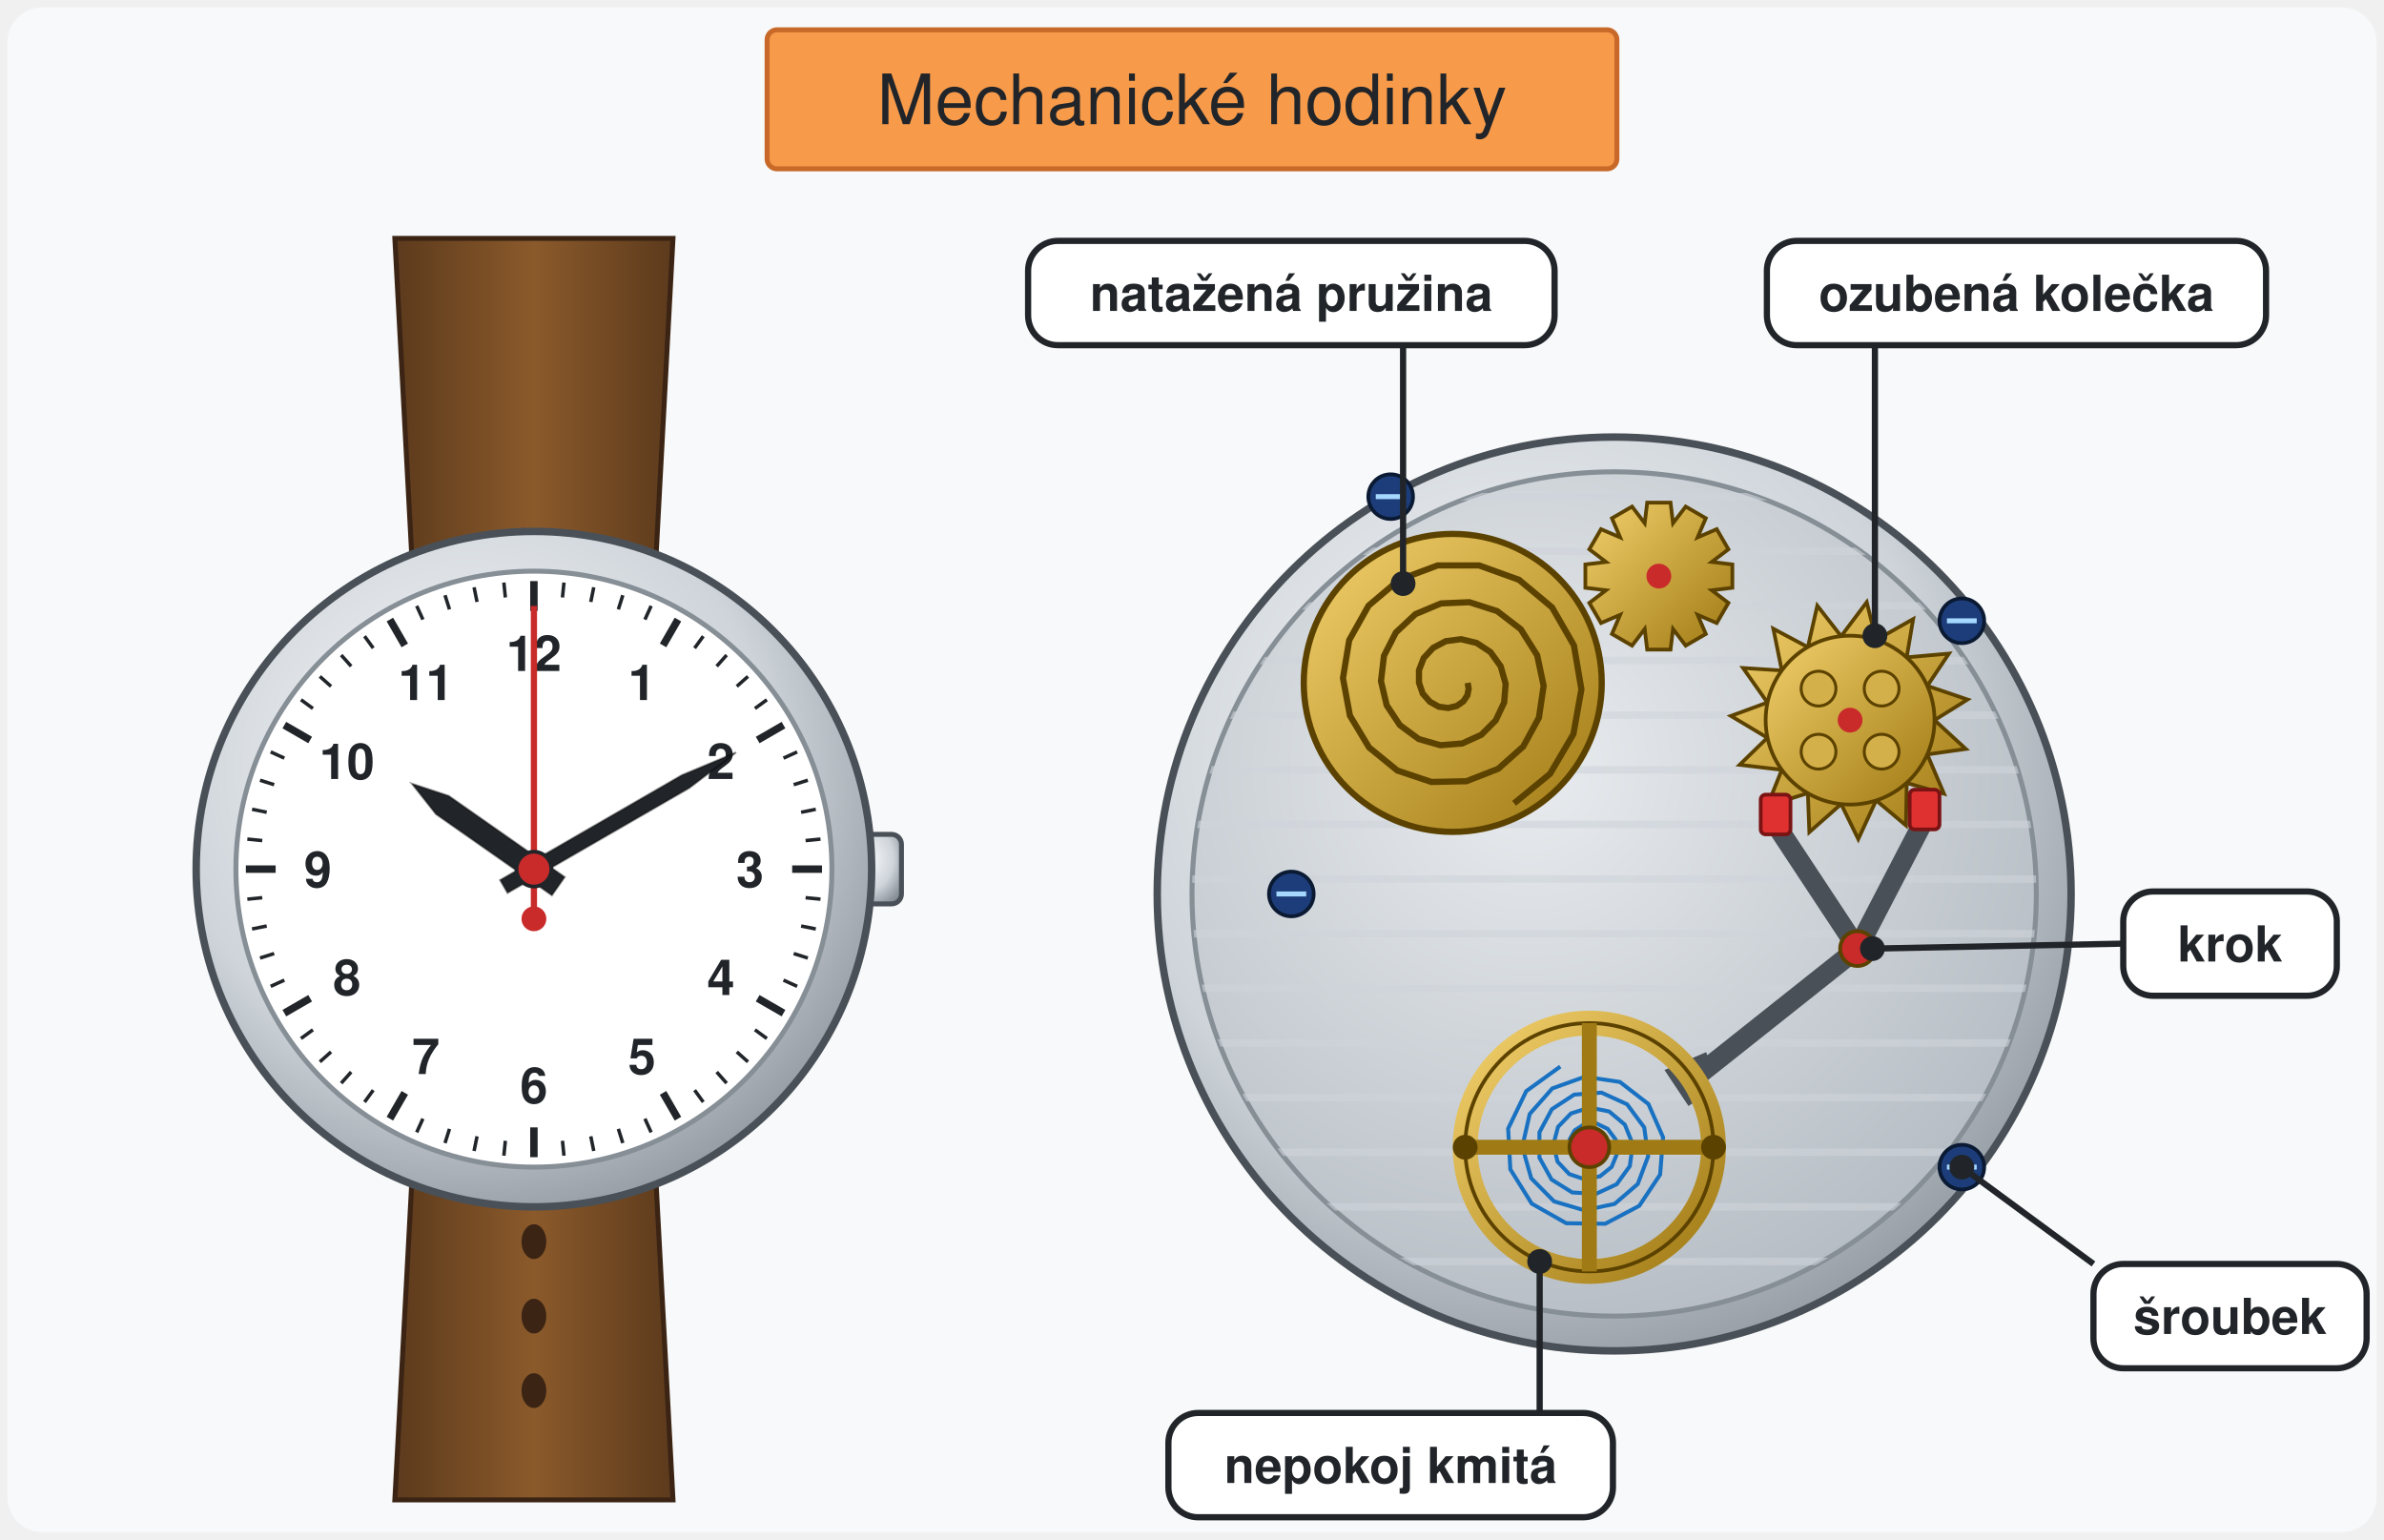
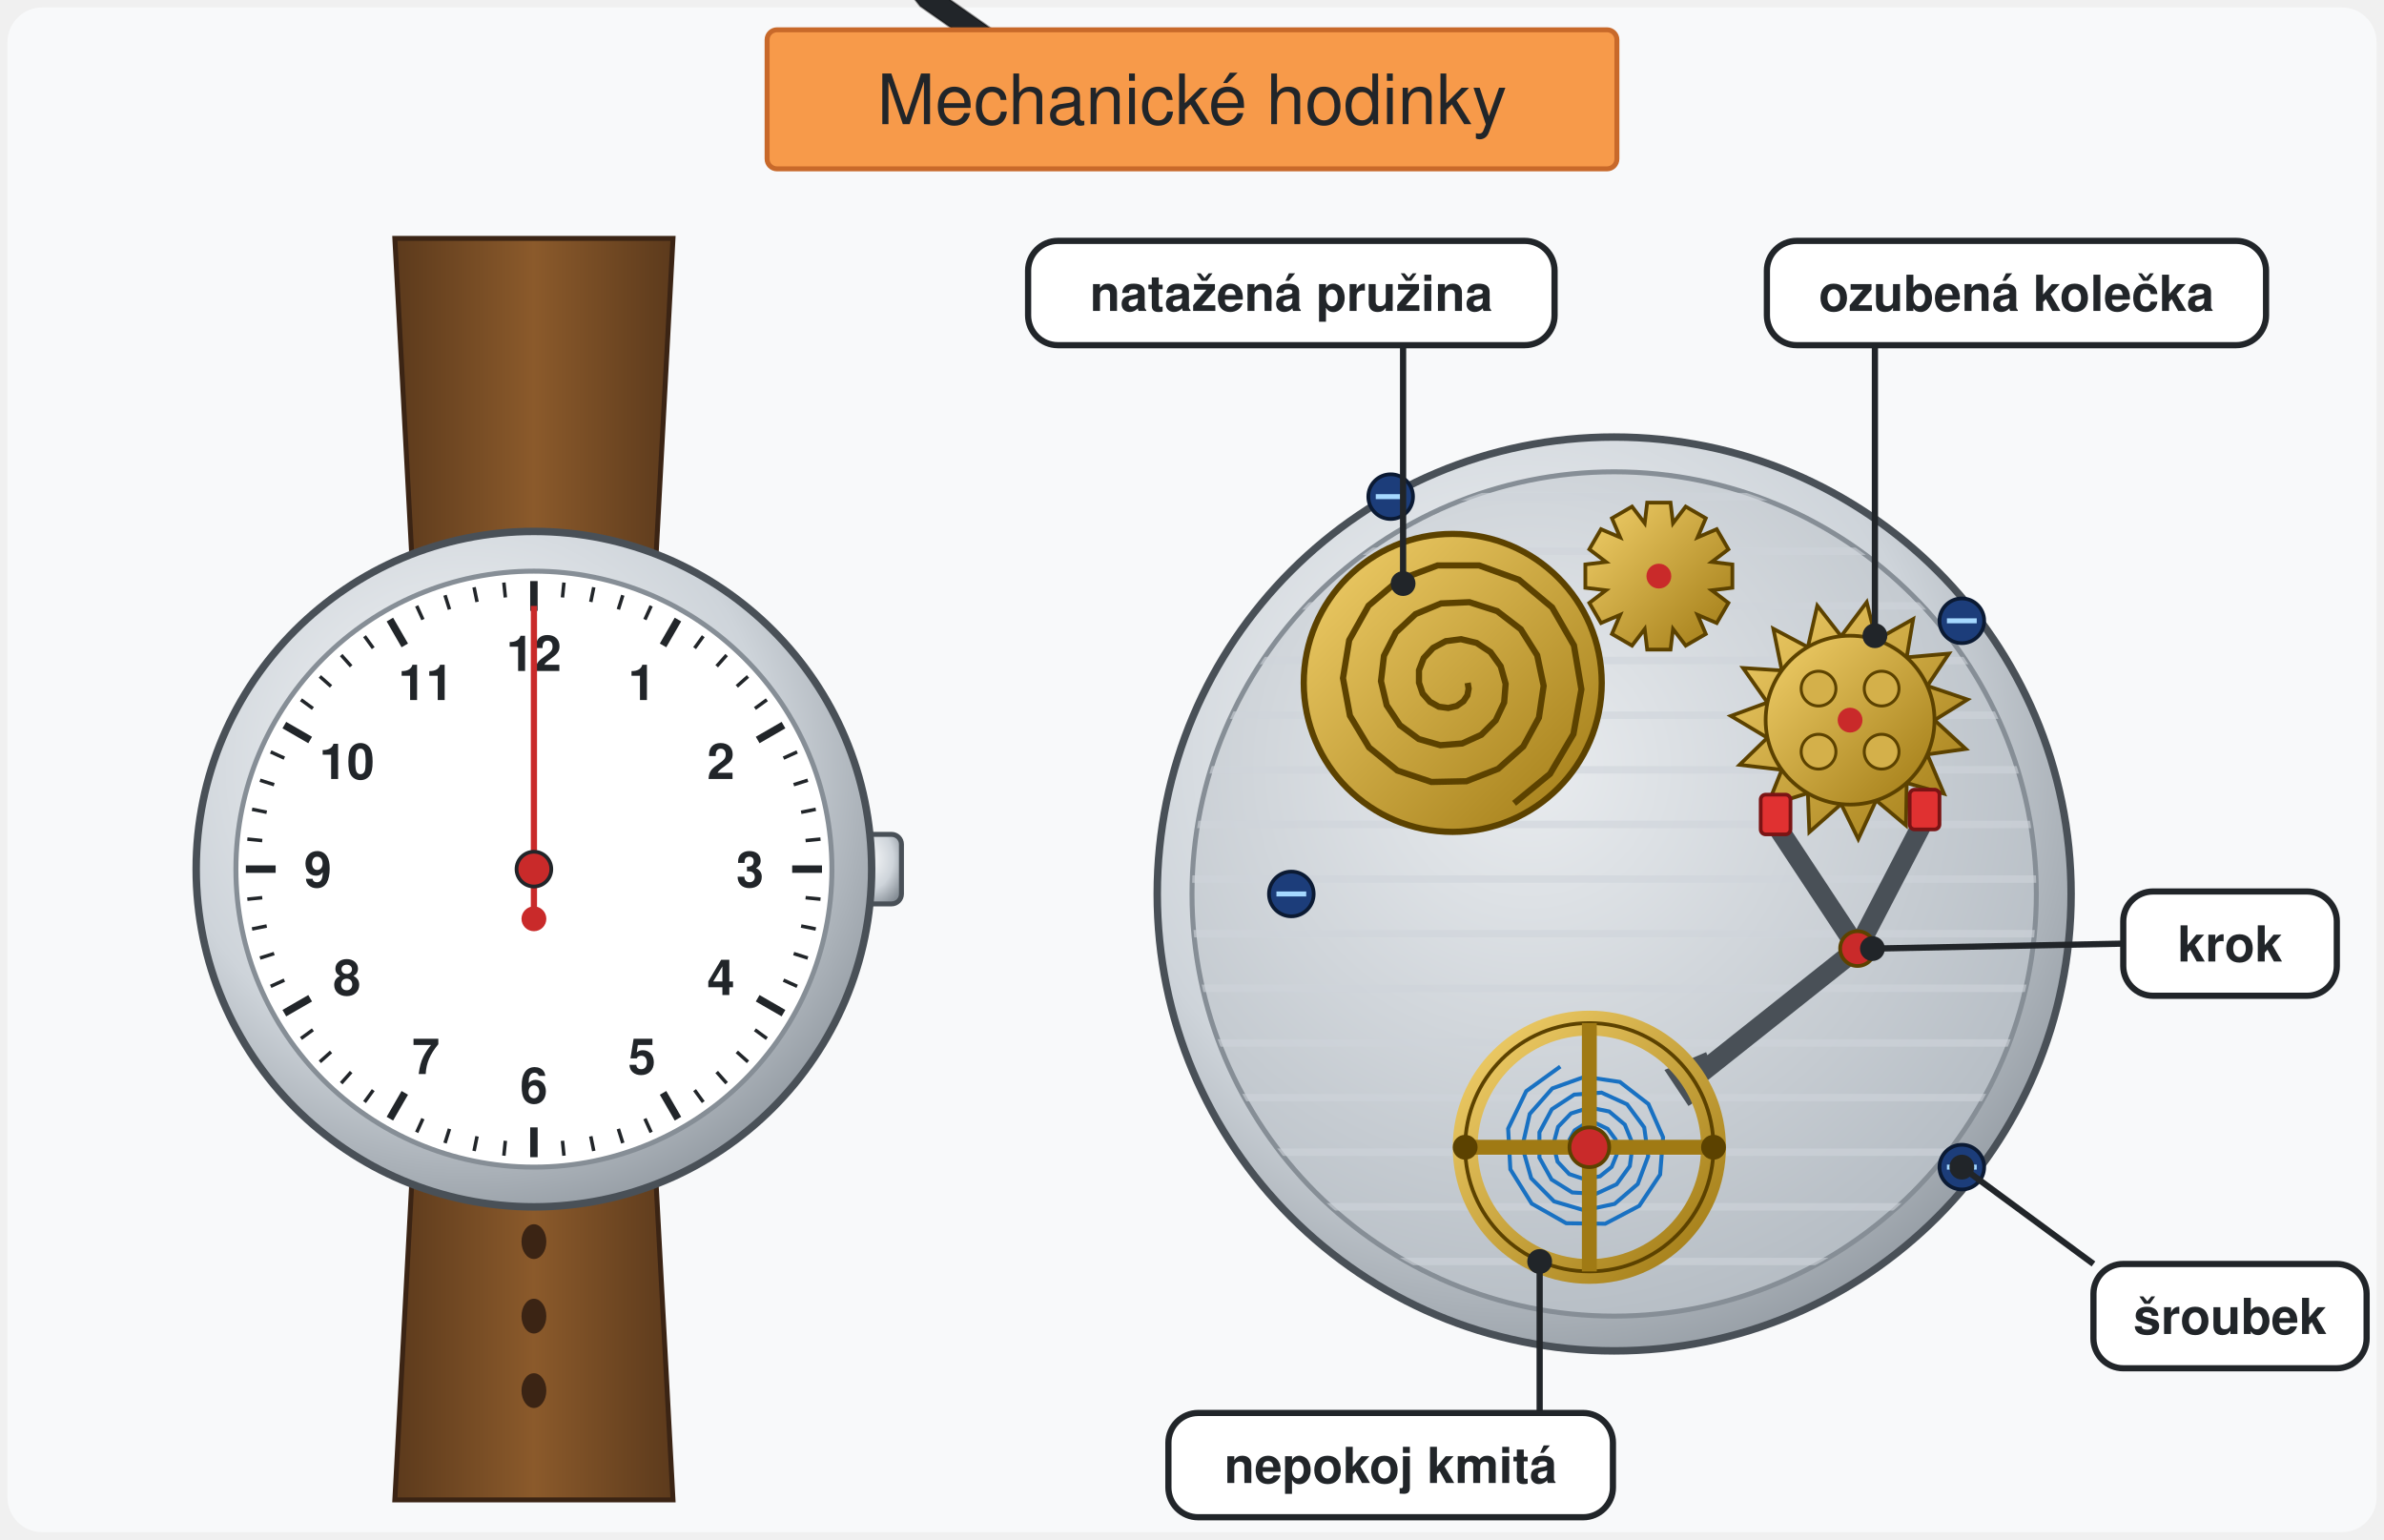
<svg xmlns="http://www.w3.org/2000/svg" viewBox="0 0 960 620" font-family="'Segoe UI', Helvetica, Arial, sans-serif" role="img" aria-label="Mechanické náramkové hodinky s řemínkem: ciferník s čísly a třemi ručičkami, vteřinová poskočí každou sekundu. Vedle je strojek hodinek zevnitř: natažená pružina v bubínku pohání malinká ozubená kolečka, krok se pravidelně překlápí a pouští kolečko o zub dál, nepokoj kmitá sem a tam a šroubky drží díly pohromadě.">
  <style>
/* Hodinky jdou skutečným tempem: vteřinová ručička poskočí každou sekundu a oběhne za 60 s,
   minutová za 1 h (3 600 s), hodinová za 12 h (43 200 s). Ve strojku nepokoj kmitá sem a tam (kmit 1 s),
   krok se při každém kyvu překlopí a pustí ozubené kolečko o jeden zub dál (tik).
   Bez animace: čas 10:10:00, nepokoj a krok v klidu. */
.sek7 { transform-box: view-box; transform-origin: 215px 350px; animation: sek7-k 60s steps(60, end) infinite; }
@keyframes sek7-k { from { transform: rotate(0deg); } to { transform: rotate(360deg); } }
.min7 { transform-box: view-box; transform-origin: 215px 350px; animation: min7-k 3600s linear infinite; }
@keyframes min7-k { from { transform: rotate(60deg); } to { transform: rotate(420deg); } }
.hod7 { transform-box: view-box; transform-origin: 215px 350px; animation: hod7-k 43200s linear infinite; }
@keyframes hod7-k { from { transform: rotate(305deg); } to { transform: rotate(665deg); } }
.nepokoj { transform-box: view-box; transform-origin: 640px 462px; animation: nep-k 1s ease-in-out infinite; }
@keyframes nep-k { 0%, 100% { transform: rotate(-110deg); } 50% { transform: rotate(110deg); } }
.krok { transform-box: view-box; transform-origin: 748px 382px; animation: krok-k 1s ease-in-out infinite; }
@keyframes krok-k { 0%, 100% { transform: rotate(-7deg); } 50% { transform: rotate(7deg); } }
.kol7 { transform-box: view-box; transform-origin: 745px 290px; animation: kol7-k 7.5s steps(15, end) infinite; }
@keyframes kol7-k { from { transform: rotate(0deg); } to { transform: rotate(360deg); } }
@media (prefers-reduced-motion: reduce) { .sek7, .min7, .hod7, .nepokoj, .krok, .kol7 { animation: none; } }
</style>
  <defs>
    <linearGradient id="remen7" x1="0" y1="0" x2="1" y2="0">
      <stop offset="0" stop-color="#5c3a1c" />
      <stop offset="0.5" stop-color="#8b5a2b" />
      <stop offset="1" stop-color="#5c3a1c" />
    </linearGradient>
    <radialGradient id="pouzdro7" cx="0.4" cy="0.35" r="0.75">
      <stop offset="0" stop-color="#f8f9fa" />
      <stop offset="0.6" stop-color="#ced4da" />
      <stop offset="1" stop-color="#868e96" />
    </radialGradient>
    <radialGradient id="strojek7" cx="0.4" cy="0.35" r="0.8">
      <stop offset="0" stop-color="#e9ecef" />
      <stop offset="1" stop-color="#adb5bd" />
    </radialGradient>
    <linearGradient id="mosaz7" x1="0" y1="0" x2="1" y2="1">
      <stop offset="0" stop-color="#f2d06b" />
      <stop offset="1" stop-color="#a07a14" />
    </linearGradient>
    <clipPath id="deska7">
      <circle cx="650" cy="360" r="170" />
    </clipPath>
  </defs>
  <rect x="3" y="3" width="954" height="614" rx="14" fill="#f8f9fa" />
  <path d="M159 96H271L263 246H167Z" fill="url(#remen7)" stroke="#3b2414" stroke-width="2" />
  <path d="M167 454H263L271 604H159Z" fill="url(#remen7)" stroke="#3b2414" stroke-width="2" />
  <ellipse cx="215" cy="500" rx="5" ry="7" fill="#3b2414" />
  <ellipse cx="215" cy="530" rx="5" ry="7" fill="#3b2414" />
  <ellipse cx="215" cy="560" rx="5" ry="7" fill="#3b2414" />
  <rect x="341" y="336" width="22" height="28" rx="4" fill="url(#pouzdro7)" stroke="#495057" stroke-width="2" />
  <circle cx="215" cy="350" r="136" fill="url(#pouzdro7)" stroke="#495057" stroke-width="3" />
  <circle cx="215" cy="350" r="120" fill="#fff" stroke="#868e96" stroke-width="2" />
  <line x1="215" y1="246" x2="215" y2="234" stroke="#212529" stroke-width="3" />
  <line x1="226.5" y1="240.6" x2="227.1" y2="234.6" stroke="#212529" stroke-width="1.4" />
  <line x1="237.9" y1="242.4" x2="239.1" y2="236.5" stroke="#212529" stroke-width="1.4" />
  <line x1="249" y1="245.4" x2="250.8" y2="239.7" stroke="#212529" stroke-width="1.4" />
  <line x1="259.7" y1="249.5" x2="262.2" y2="244" stroke="#212529" stroke-width="1.4" />
  <line x1="267" y1="259.9" x2="273" y2="249.5" stroke="#212529" stroke-width="3" />
  <line x1="279.7" y1="261" x2="283.2" y2="256.2" stroke="#212529" stroke-width="1.4" />
  <line x1="288.6" y1="268.3" x2="292.6" y2="263.8" stroke="#212529" stroke-width="1.4" />
  <line x1="296.7" y1="276.4" x2="301.2" y2="272.4" stroke="#212529" stroke-width="1.4" />
  <line x1="304" y1="285.3" x2="308.8" y2="281.8" stroke="#212529" stroke-width="1.4" />
  <line x1="305.1" y1="298" x2="315.5" y2="292" stroke="#212529" stroke-width="3" />
  <line x1="315.5" y1="305.3" x2="321" y2="302.8" stroke="#212529" stroke-width="1.4" />
  <line x1="319.6" y1="316" x2="325.3" y2="314.2" stroke="#212529" stroke-width="1.4" />
  <line x1="322.6" y1="327.1" x2="328.5" y2="325.9" stroke="#212529" stroke-width="1.4" />
  <line x1="324.4" y1="338.5" x2="330.4" y2="337.9" stroke="#212529" stroke-width="1.4" />
  <line x1="319" y1="350" x2="331" y2="350" stroke="#212529" stroke-width="3" />
  <line x1="324.4" y1="361.5" x2="330.4" y2="362.1" stroke="#212529" stroke-width="1.4" />
  <line x1="322.6" y1="372.9" x2="328.5" y2="374.1" stroke="#212529" stroke-width="1.4" />
  <line x1="319.6" y1="384" x2="325.3" y2="385.8" stroke="#212529" stroke-width="1.4" />
  <line x1="315.5" y1="394.7" x2="321" y2="397.2" stroke="#212529" stroke-width="1.4" />
  <line x1="305.1" y1="402" x2="315.5" y2="408" stroke="#212529" stroke-width="3" />
  <line x1="304" y1="414.7" x2="308.8" y2="418.2" stroke="#212529" stroke-width="1.4" />
  <line x1="296.7" y1="423.6" x2="301.2" y2="427.6" stroke="#212529" stroke-width="1.4" />
  <line x1="288.6" y1="431.7" x2="292.6" y2="436.2" stroke="#212529" stroke-width="1.4" />
  <line x1="279.7" y1="439" x2="283.2" y2="443.8" stroke="#212529" stroke-width="1.4" />
  <line x1="267" y1="440.1" x2="273" y2="450.5" stroke="#212529" stroke-width="3" />
  <line x1="259.7" y1="450.5" x2="262.2" y2="456" stroke="#212529" stroke-width="1.4" />
  <line x1="249" y1="454.6" x2="250.8" y2="460.3" stroke="#212529" stroke-width="1.4" />
  <line x1="237.9" y1="457.6" x2="239.1" y2="463.5" stroke="#212529" stroke-width="1.4" />
  <line x1="226.5" y1="459.4" x2="227.1" y2="465.4" stroke="#212529" stroke-width="1.4" />
  <line x1="215" y1="454" x2="215" y2="466" stroke="#212529" stroke-width="3" />
  <line x1="203.5" y1="459.4" x2="202.9" y2="465.4" stroke="#212529" stroke-width="1.4" />
  <line x1="192.1" y1="457.6" x2="190.9" y2="463.5" stroke="#212529" stroke-width="1.4" />
  <line x1="181" y1="454.6" x2="179.2" y2="460.3" stroke="#212529" stroke-width="1.4" />
  <line x1="170.3" y1="450.5" x2="167.8" y2="456" stroke="#212529" stroke-width="1.4" />
  <line x1="163" y1="440.1" x2="157" y2="450.5" stroke="#212529" stroke-width="3" />
  <line x1="150.3" y1="439" x2="146.8" y2="443.8" stroke="#212529" stroke-width="1.4" />
  <line x1="141.4" y1="431.7" x2="137.4" y2="436.2" stroke="#212529" stroke-width="1.4" />
  <line x1="133.3" y1="423.6" x2="128.8" y2="427.6" stroke="#212529" stroke-width="1.4" />
  <line x1="126" y1="414.7" x2="121.2" y2="418.2" stroke="#212529" stroke-width="1.4" />
  <line x1="124.9" y1="402" x2="114.5" y2="408" stroke="#212529" stroke-width="3" />
  <line x1="114.5" y1="394.7" x2="109" y2="397.2" stroke="#212529" stroke-width="1.4" />
  <line x1="110.4" y1="384" x2="104.7" y2="385.8" stroke="#212529" stroke-width="1.4" />
  <line x1="107.4" y1="372.9" x2="101.5" y2="374.1" stroke="#212529" stroke-width="1.4" />
  <line x1="105.6" y1="361.5" x2="99.6" y2="362.1" stroke="#212529" stroke-width="1.4" />
  <line x1="111" y1="350" x2="99" y2="350" stroke="#212529" stroke-width="3" />
  <line x1="105.6" y1="338.5" x2="99.6" y2="337.9" stroke="#212529" stroke-width="1.4" />
  <line x1="107.4" y1="327.1" x2="101.5" y2="325.9" stroke="#212529" stroke-width="1.4" />
  <line x1="110.4" y1="316" x2="104.7" y2="314.2" stroke="#212529" stroke-width="1.4" />
  <line x1="114.5" y1="305.3" x2="109" y2="302.8" stroke="#212529" stroke-width="1.4" />
  <line x1="124.9" y1="298" x2="114.5" y2="292" stroke="#212529" stroke-width="3" />
  <line x1="126" y1="285.3" x2="121.2" y2="281.8" stroke="#212529" stroke-width="1.4" />
  <line x1="133.3" y1="276.4" x2="128.8" y2="272.4" stroke="#212529" stroke-width="1.4" />
  <line x1="141.4" y1="268.3" x2="137.4" y2="263.8" stroke="#212529" stroke-width="1.4" />
  <line x1="150.3" y1="261" x2="146.8" y2="256.2" stroke="#212529" stroke-width="1.4" />
  <line x1="163" y1="259.9" x2="157" y2="249.5" stroke="#212529" stroke-width="3" />
  <line x1="170.3" y1="249.5" x2="167.8" y2="244" stroke="#212529" stroke-width="1.4" />
  <line x1="181" y1="245.4" x2="179.2" y2="239.7" stroke="#212529" stroke-width="1.4" />
  <line x1="192.1" y1="242.4" x2="190.9" y2="236.5" stroke="#212529" stroke-width="1.4" />
  <line x1="203.5" y1="240.6" x2="202.9" y2="234.6" stroke="#212529" stroke-width="1.4" />
  <text x="215" y="270.2" font-size="20" font-weight="bold" fill="#212529" text-anchor="middle">12</text>
  <text x="258.5" y="281.9" font-size="20" font-weight="bold" fill="#212529" text-anchor="middle">1</text>
  <text x="290.3" y="313.7" font-size="20" font-weight="bold" fill="#212529" text-anchor="middle">2</text>
  <text x="302" y="357.2" font-size="20" font-weight="bold" fill="#212529" text-anchor="middle">3</text>
  <text x="290.3" y="400.7" font-size="20" font-weight="bold" fill="#212529" text-anchor="middle">4</text>
  <text x="258.5" y="432.5" font-size="20" font-weight="bold" fill="#212529" text-anchor="middle">5</text>
  <text x="215" y="444.2" font-size="20" font-weight="bold" fill="#212529" text-anchor="middle">6</text>
  <text x="171.5" y="432.5" font-size="20" font-weight="bold" fill="#212529" text-anchor="middle">7</text>
  <text x="139.7" y="400.7" font-size="20" font-weight="bold" fill="#212529" text-anchor="middle">8</text>
  <text x="128" y="357.2" font-size="20" font-weight="bold" fill="#212529" text-anchor="middle">9</text>
  <text x="139.7" y="313.7" font-size="20" font-weight="bold" fill="#212529" text-anchor="middle">10</text>
  <text x="171.5" y="281.9" font-size="20" font-weight="bold" fill="#212529" text-anchor="middle">11</text>
-   <g class="hod7" transform="rotate(305 215 350)">
+   <g class="hod7" transform="rotate(305)">
    <path d="M210.5 362L210.5 305L215 290L219.5 305L219.5 362Z" fill="#212529" stroke="#000" stroke-width="0.8" stroke-opacity="0.4" />
  </g>
-   <g class="min7" transform="rotate(60 215 350)">
+   <g class="min7" transform="rotate(60)">
    <path d="M212 364L212 279.5L215 256L218 279.5L218 364Z" fill="#212529" stroke="#000" stroke-width="0.8" stroke-opacity="0.4" />
  </g>
  <g class="sek7" transform="rotate(0 215 350)">
    <path d="M215 374V244" stroke="#c92a2a" stroke-width="2.5" />
    <circle cx="215" cy="370" r="5" fill="#c92a2a" />
  </g>
  <circle cx="215" cy="350" r="7" fill="#c92a2a" stroke="#212529" stroke-width="1.5" />
  <circle cx="650" cy="360" r="184" fill="url(#pouzdro7)" stroke="#495057" stroke-width="3" />
  <circle cx="650" cy="360" r="170" fill="url(#strojek7)" stroke="#868e96" stroke-width="2" />
  <g clip-path="url(#deska7)">
    <path d="M470 200H830" stroke="#ced4da" stroke-width="3" opacity="0.6" />
    <path d="M470 222H830" stroke="#ced4da" stroke-width="3" opacity="0.6" />
    <path d="M470 244H830" stroke="#ced4da" stroke-width="3" opacity="0.6" />
    <path d="M470 266H830" stroke="#ced4da" stroke-width="3" opacity="0.6" />
    <path d="M470 288H830" stroke="#ced4da" stroke-width="3" opacity="0.6" />
    <path d="M470 310H830" stroke="#ced4da" stroke-width="3" opacity="0.6" />
    <path d="M470 332H830" stroke="#ced4da" stroke-width="3" opacity="0.6" />
    <path d="M470 354H830" stroke="#ced4da" stroke-width="3" opacity="0.6" />
    <path d="M470 376H830" stroke="#ced4da" stroke-width="3" opacity="0.6" />
    <path d="M470 398H830" stroke="#ced4da" stroke-width="3" opacity="0.6" />
    <path d="M470 420H830" stroke="#ced4da" stroke-width="3" opacity="0.6" />
    <path d="M470 442H830" stroke="#ced4da" stroke-width="3" opacity="0.6" />
    <path d="M470 464H830" stroke="#ced4da" stroke-width="3" opacity="0.6" />
    <path d="M470 486H830" stroke="#ced4da" stroke-width="3" opacity="0.6" />
    <path d="M470 508H830" stroke="#ced4da" stroke-width="3" opacity="0.6" />
  </g>
  <circle cx="585" cy="275" r="60" fill="url(#mosaz7)" stroke="#5c4200" stroke-width="2.5" />
  <path d="M591 275 L591.4 277.3 L590.9 280 L589.3 282.4 L586.6 284.3 L583.2 285.1 L579.4 284.6 L575.8 282.6 L572.9 279.3 L571.4 274.9 L571.4 269.9 L573.3 265 L577.1 260.9 L582.2 258.2 L588.3 257.4 L594.6 258.9 L600.2 262.6 L604.3 268.3 L606.3 275.4 L605.7 282.9 L602.3 290.1 L596.5 295.9 L588.8 299.4 L580 300.1 L571.3 297.6 L563.7 292 L558.4 284 L556.1 274.3 L557.3 264.1 L562.1 254.7 L570 247.3 L580.3 243 L591.7 242.5 L602.9 246.1 L612.4 253.4 L619 263.9 L621.6 276.2 L619.7 289 L613.4 300.6 L603.3 309.6 L590.5 314.6 L576.4 314.9 L562.7 310.3 L551.3 301 L543.6 288.2 L540.8 273.1 L543.3 257.8 L551.1 243.9 L563.4 233.5 L578.9 227.7 L595.6 227.7 L611.7 233.5 L625 244.6 L633.8 259.9 L636.8 277.6 L633.6 295.6 L624.2 311.6 L609.7 323.5" fill="none" stroke="#5c4200" stroke-width="2.5" />
  <polygon points="689.3,226.3 697.6,227.3 697.6,236.7 689.3,237.7 689.3,237.7 696,242.8 691.3,250.9 683.6,247.6 683.6,247.6 686.9,255.3 678.8,260 673.7,253.3 673.7,253.3 672.7,261.6 663.3,261.6 662.3,253.3 662.3,253.3 657.2,260 649.1,255.3 652.4,247.6 652.4,247.6 644.7,250.9 640,242.8 646.7,237.7 646.7,237.7 638.4,236.7 638.4,227.3 646.7,226.3 646.7,226.3 640,221.2 644.7,213.1 652.4,216.4 652.4,216.4 649.1,208.7 657.2,204 662.3,210.7 662.3,210.7 663.3,202.4 672.7,202.4 673.7,210.7 673.7,210.7 678.8,204 686.9,208.7 683.6,216.4 683.6,216.4 691.3,213.1 696,221.2 689.3,226.3" fill="url(#mosaz7)" stroke="#5c4200" stroke-width="1.5" />
  <circle cx="668" cy="232" r="5" fill="#c92a2a" />
  <g class="kol7" transform="rotate(0 745 290)">
    <polygon points="779,290 791.6,301.6 776.1,303.8 776.1,303.8 782.8,319.6 767.8,315.3 767.8,315.3 767.5,332.4 755.5,322.3 755.5,322.3 748.3,337.9 741.4,323.8 741.4,323.8 728.6,335.1 728,319.4 728,319.4 711.7,324.5 717.5,310 717.5,310 700.5,308 711.7,297.1 711.7,297.1 697,288.3 711.7,282.9 711.7,282.9 701.9,269 717.5,270 717.5,270 714.1,253.2 728,260.6 728,260.6 731.8,243.9 741.4,256.2 741.4,256.2 751.7,242.5 755.5,257.7 755.5,257.7 770.4,249.3 767.8,264.7 767.8,264.7 784.8,263.2 776.1,276.2 776.1,276.2 792.3,281.7 779,290" fill="url(#mosaz7)" stroke="#5c4200" stroke-width="1.5" />
    <circle cx="745" cy="290" r="34" fill="url(#mosaz7)" stroke="#5c4200" stroke-width="1.5" />
    <circle cx="757.7" cy="302.7" r="7" fill="#d4b04a" stroke="#5c4200" stroke-width="1.2" />
    <circle cx="732.3" cy="302.7" r="7" fill="#d4b04a" stroke="#5c4200" stroke-width="1.2" />
    <circle cx="732.3" cy="277.3" r="7" fill="#d4b04a" stroke="#5c4200" stroke-width="1.2" />
    <circle cx="757.7" cy="277.3" r="7" fill="#d4b04a" stroke="#5c4200" stroke-width="1.2" />
    <circle cx="745" cy="290" r="5" fill="#c92a2a" />
  </g>
  <g class="krok" transform="rotate(0 748 382)">
    <path d="M748 382L715 332M748 382L775 330M748 382L680 436" stroke="#495057" stroke-width="8" stroke-linecap="round" />
    <rect x="709" y="320" width="12" height="16" rx="2" fill="#e03131" stroke="#7a1414" stroke-width="1.5" />
    <rect x="769" y="318" width="12" height="16" rx="2" fill="#e03131" stroke="#7a1414" stroke-width="1.5" />
    <path d="M688 426l-14 6l8 12" stroke="#495057" stroke-width="5" fill="none" />
    <circle cx="748" cy="382" r="7" fill="#c92a2a" stroke="#5c4200" stroke-width="1.5" />
  </g>
  <path d="M645 462 L644.8 464.6 L643.2 467 L640.5 468.5 L637.1 468.4 L634 466.5 L632.1 463.1 L632 459 L634.1 455.2 L638 452.7 L642.8 452.4 L647.4 454.6 L650.6 458.9 L651.2 464.5 L649 469.9 L644.3 473.7 L638.1 474.9 L631.9 472.8 L627.2 467.8 L625.5 460.9 L627.4 453.8 L632.6 448.4 L640.1 446 L648 447.6 L654.3 452.9 L657.5 460.8 L656.3 469.6 L651 476.9 L642.6 480.8 L633.1 480.2 L624.8 475 L619.9 466.2 L619.9 456 L624.9 446.7 L633.9 440.8 L644.9 440 L655.2 444.7 L662.1 454 L663.7 465.6 L659.5 476.8 L650.2 484.8 L638 487.4 L625.8 483.8 L616.6 474.5 L613 461.8 L616 448.6 L625.1 438.3 L638.2 433.6 L652.3 435.7 L663.8 444.6 L669.7 458 L668.5 473 L660.1 485.6 L646.4 492.8 L630.7 492.6 L616.8 484.7 L608.2 470.9 L607.3 454.5 L614.6 439.4 L628.3 429.5" fill="none" stroke="#1971c2" stroke-width="1.6" />
  <g class="nepokoj" transform="rotate(0 640 462)">
    <circle cx="640" cy="462" r="50" fill="none" stroke="url(#mosaz7)" stroke-width="10" />
    <circle cx="640" cy="462" r="50" fill="none" stroke="#5c4200" stroke-width="1.5" />
    <path d="M590 462H690M640 412V512" stroke="#a07a14" stroke-width="6" />
    <circle cx="590" cy="462" r="5" fill="#5c4200" />
    <circle cx="690" cy="462" r="5" fill="#5c4200" />
  </g>
  <circle cx="640" cy="462" r="8" fill="#c92a2a" stroke="#5c4200" stroke-width="1.5" />
  <circle cx="520" cy="360" r="9" fill="#1c3d7a" stroke="#0b1a33" stroke-width="1.5" />
  <path d="M514 360H526" stroke="#a5d8ff" stroke-width="2" />
  <circle cx="790" cy="250" r="9" fill="#1c3d7a" stroke="#0b1a33" stroke-width="1.5" />
  <path d="M784 250H796" stroke="#a5d8ff" stroke-width="2" />
  <circle cx="790" cy="470" r="9" fill="#1c3d7a" stroke="#0b1a33" stroke-width="1.5" />
  <path d="M784 470H796" stroke="#a5d8ff" stroke-width="2" />
  <circle cx="560" cy="200" r="9" fill="#1c3d7a" stroke="#0b1a33" stroke-width="1.5" />
  <path d="M554 200H566" stroke="#a5d8ff" stroke-width="2" />
  <path d="M565 139L565 235" stroke="#212529" stroke-width="2.5" />
  <circle cx="565" cy="235" r="5" fill="#212529" />
  <rect x="414" y="97" width="212" height="42" rx="12" fill="#fff" stroke="#212529" stroke-width="2.5" />
  <text x="520" y="125.2" font-size="20" font-weight="bold" fill="#212529" text-anchor="middle">natažená pružina</text>
  <path d="M755 139L755 256" stroke="#212529" stroke-width="2.5" />
  <circle cx="755" cy="256" r="5" fill="#212529" />
  <rect x="711.5" y="97" width="201" height="42" rx="12" fill="#fff" stroke="#212529" stroke-width="2.5" />
  <text x="812" y="125.2" font-size="20" font-weight="bold" fill="#212529" text-anchor="middle">ozubená kolečka</text>
  <path d="M855 380L754 382" stroke="#212529" stroke-width="2.5" />
  <circle cx="754" cy="382" r="5" fill="#212529" />
  <rect x="855" y="359" width="86" height="42" rx="12" fill="#fff" stroke="#212529" stroke-width="2.5" />
  <text x="898" y="387.2" font-size="20" font-weight="bold" fill="#212529" text-anchor="middle">krok</text>
  <path d="M843 509L790 470" stroke="#212529" stroke-width="2.5" />
  <circle cx="790" cy="470" r="5" fill="#212529" />
  <rect x="843" y="509" width="110" height="42" rx="12" fill="#fff" stroke="#212529" stroke-width="2.5" />
  <text x="898" y="537.2" font-size="20" font-weight="bold" fill="#212529" text-anchor="middle">šroubek</text>
  <path d="M620 569L620 508" stroke="#212529" stroke-width="2.5" />
  <circle cx="620" cy="508" r="5" fill="#212529" />
  <rect x="470.5" y="569" width="179" height="42" rx="12" fill="#fff" stroke="#212529" stroke-width="2.5" />
  <text x="560" y="597.2" font-size="20" font-weight="bold" fill="#212529" text-anchor="middle">nepokoj kmitá</text>
  <rect x="308.9" y="12" width="342.2" height="56" rx="4" fill="#f79a4a" stroke="#c8692a" stroke-width="2" />
  <text x="480" y="50" font-size="28" fill="#212529" text-anchor="middle">Mechanické hodinky</text>
</svg>
